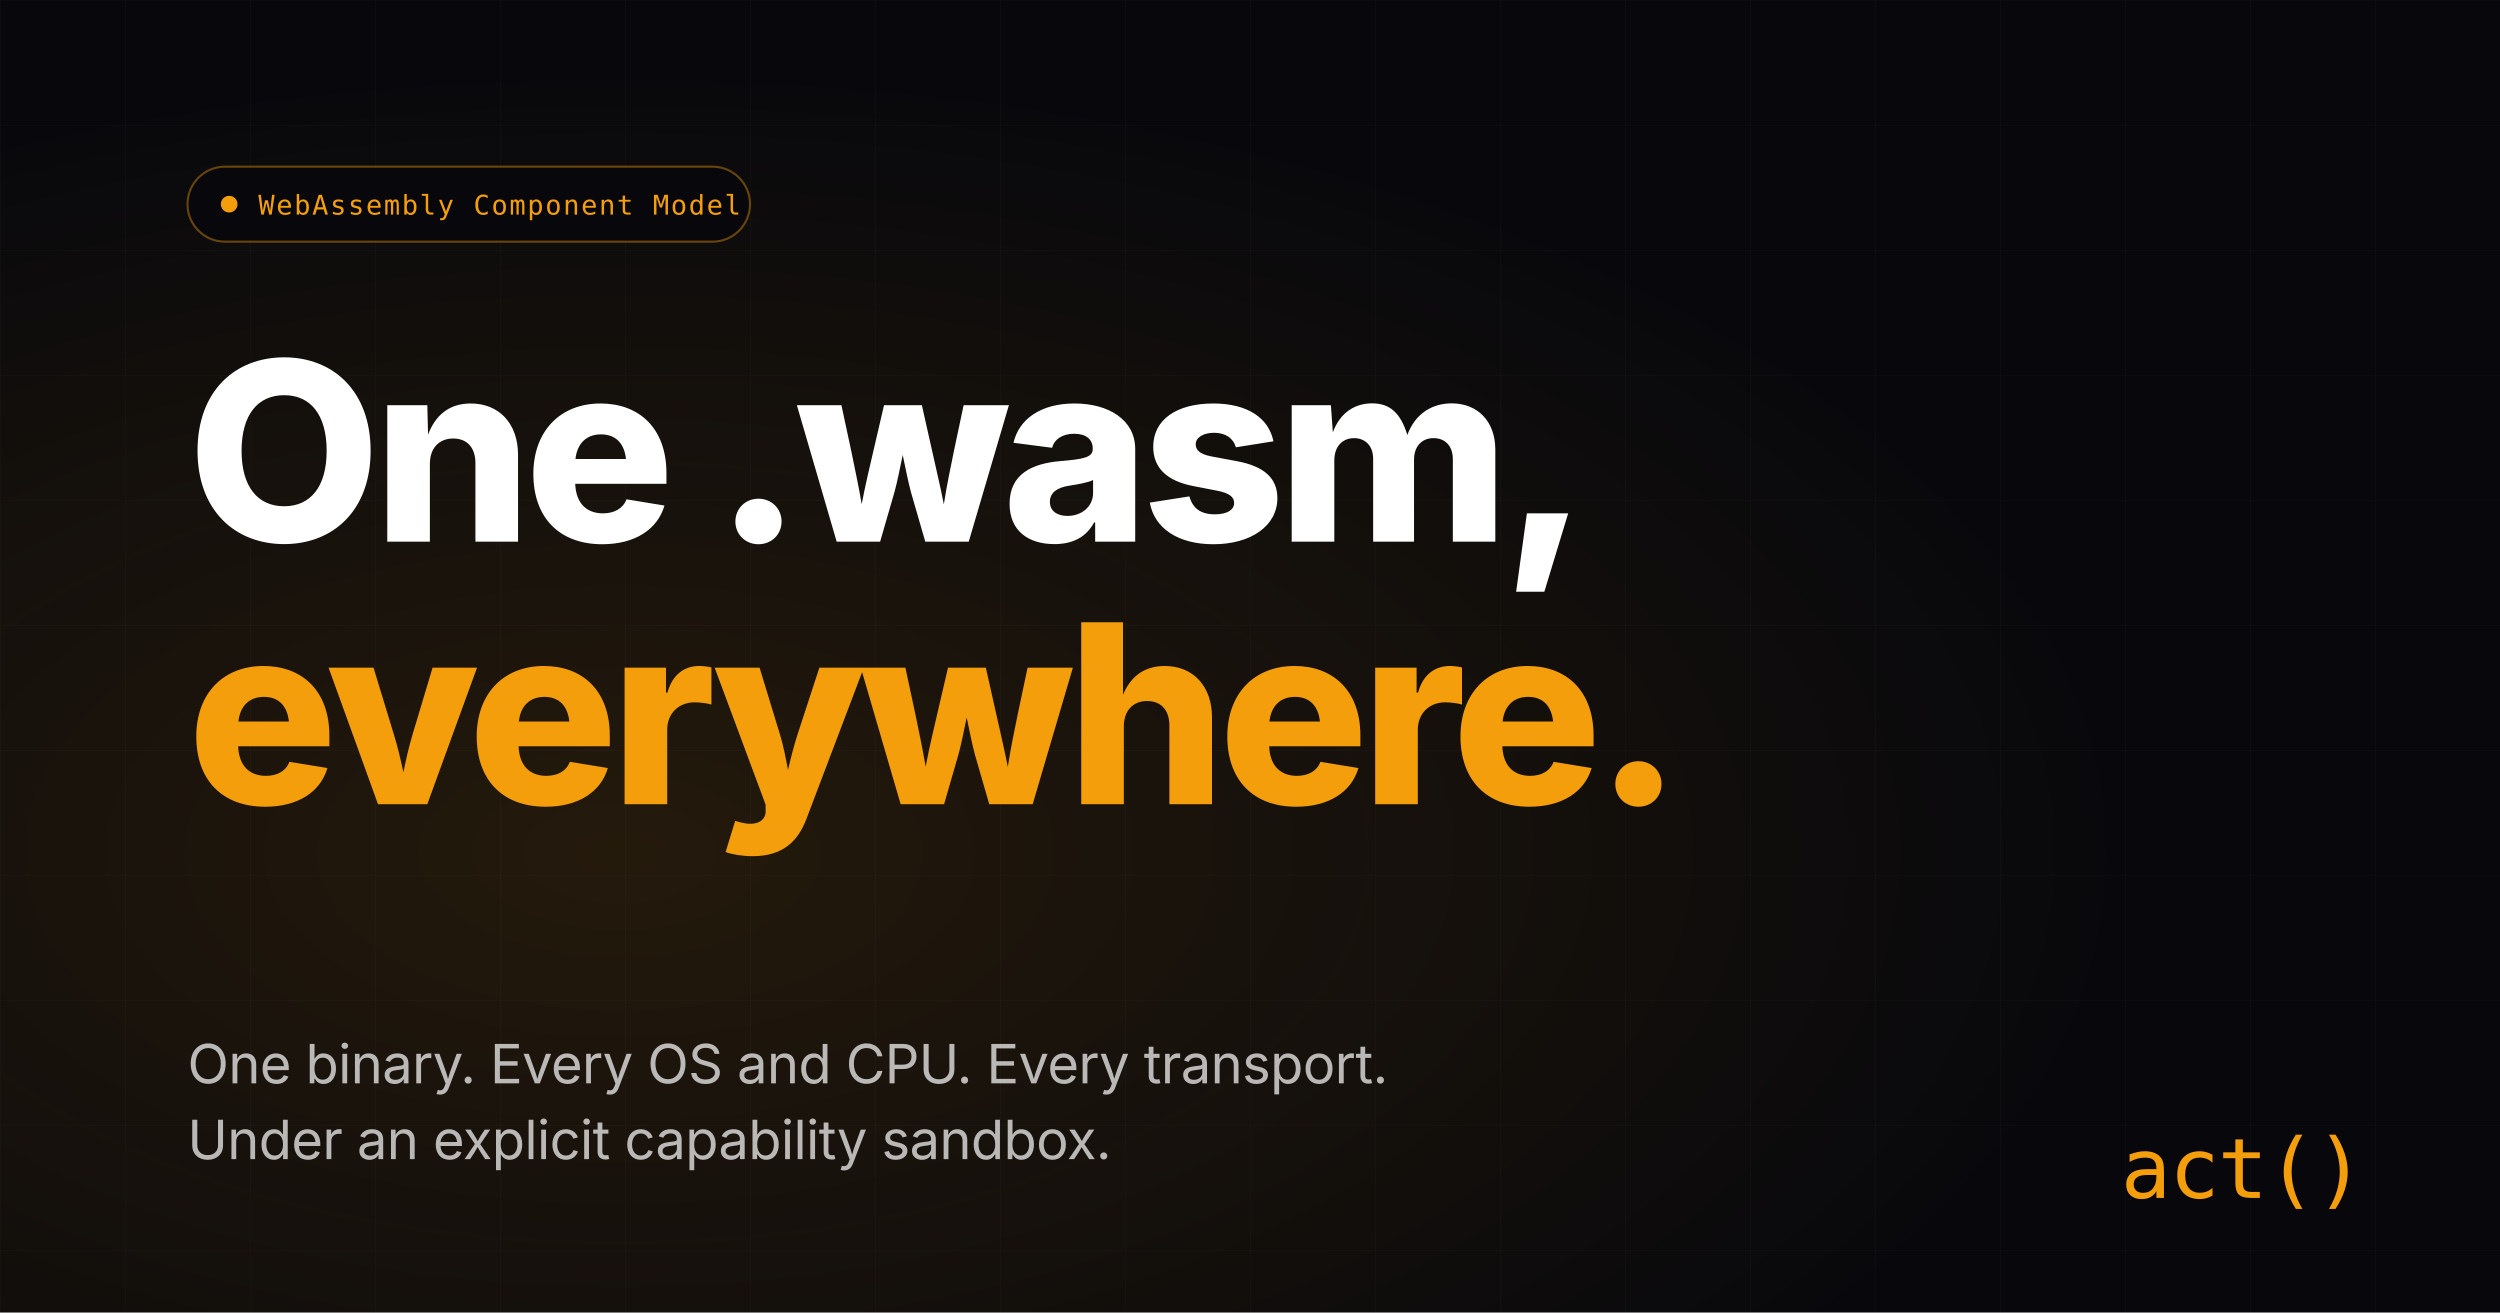
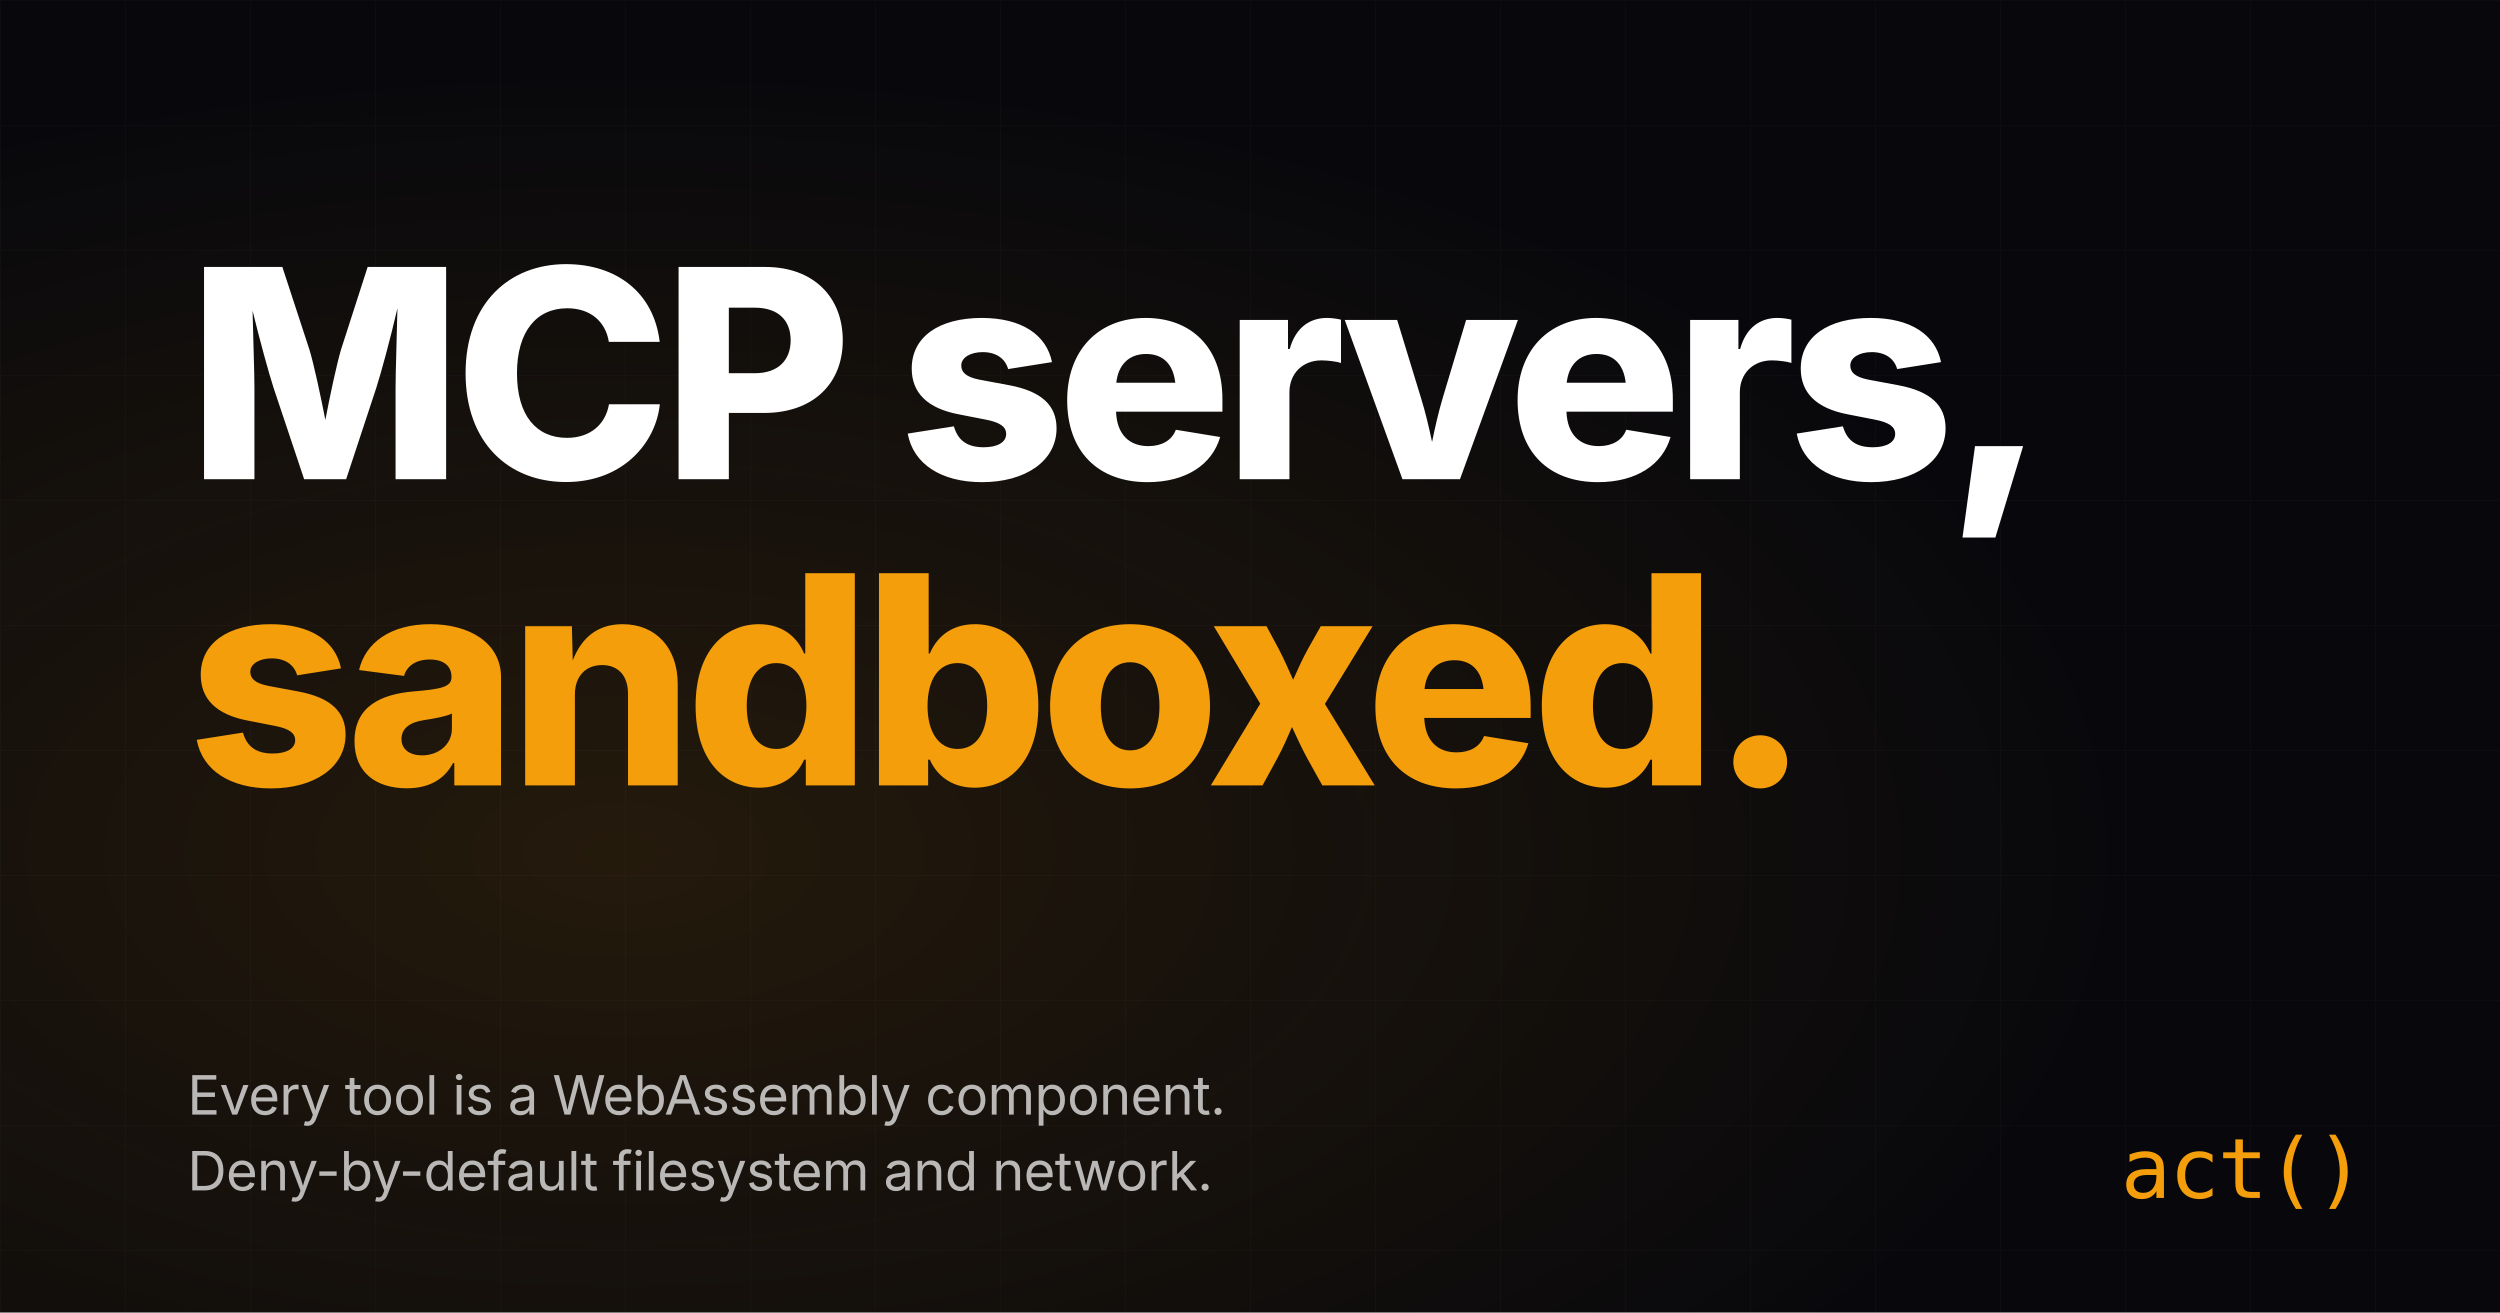
<svg xmlns="http://www.w3.org/2000/svg" width="1200" height="630" viewBox="0 0 1200 630">
  <rect width="1200" height="630" fill="#08080c" />
  <defs>
    <pattern id="grid" width="60" height="60" patternUnits="userSpaceOnUse">
      <path d="M 60 0 L 0 0 0 60" fill="none" stroke="rgba(255,255,255,0.02)" stroke-width="1" />
    </pattern>
  </defs>
  <rect width="1200" height="630" fill="url(#grid)" />
  <defs>
    <radialGradient id="glow" cx="0.25" cy="0.65" r="0.6">
      <stop offset="0%" stop-color="#f59e0b" stop-opacity="0.12" />
      <stop offset="100%" stop-color="#f59e0b" stop-opacity="0" />
    </radialGradient>
  </defs>
  <rect width="1200" height="630" fill="url(#glow)" />
-   <g transform="translate(90, 80)">
-     <rect x="0" y="0" width="270" height="36" rx="18" fill="#08080c" stroke="rgba(245,158,11,0.4)" stroke-width="1" />
-     <circle cx="20" cy="18" r="4" fill="#f59e0b" />
-     <text x="34" y="23" font-family="'DM Mono', 'JetBrains Mono', 'IBM Plex Mono', 'Consolas', monospace" font-size="13" fill="#f59e0b" letter-spacing="0.06em">
-       WebAssembly Component Model
+   <g transform="translate(90, 230)">
+     <text font-family="'Syne', 'Inter', 'Helvetica Neue', Arial, sans-serif" font-size="140" font-weight="800" fill="#ffffff" letter-spacing="-0.03em">
+       <tspan x="0" dy="0">MCP servers,</tspan>
+       <tspan x="0" dy="1.05em" fill="#f59e0b">sandboxed.</tspan>
    </text>
  </g>
-   <g transform="translate(90, 260)">
-     <text font-family="'Syne', 'Inter', 'Helvetica Neue', Arial, sans-serif" font-size="120" font-weight="800" fill="#ffffff" letter-spacing="-0.03em">
-       <tspan x="0" dy="0">One .wasm,</tspan>
-       <tspan x="0" dy="1.05em" fill="#f59e0b">everywhere.</tspan>
-     </text>
-   </g>
-   <g transform="translate(90, 520)">
+   <g transform="translate(90, 535)">
    <text font-family="'Instrument Sans', 'Inter', 'Helvetica Neue', Arial, sans-serif" font-size="26" font-weight="400" fill="rgba(255,255,255,0.7)" letter-spacing="-0.01em">
-       <tspan x="0" dy="0">One binary. Every OS and CPU. Every transport.</tspan>
-       <tspan x="0" dy="1.4em">Under an explicit capability sandbox.</tspan>
+       <tspan x="0" dy="0">Every tool is a WebAssembly component.</tspan>
+       <tspan x="0" dy="1.4em">Deny-by-default filesystem and network.</tspan>
    </text>
  </g>
  <g transform="translate(1018, 575)">
    <text font-family="'DM Mono', 'JetBrains Mono', 'IBM Plex Mono', 'Consolas', monospace" font-size="40" font-weight="500" fill="#f59e0b" letter-spacing="-0.02em">
      act()
    </text>
  </g>
</svg>
